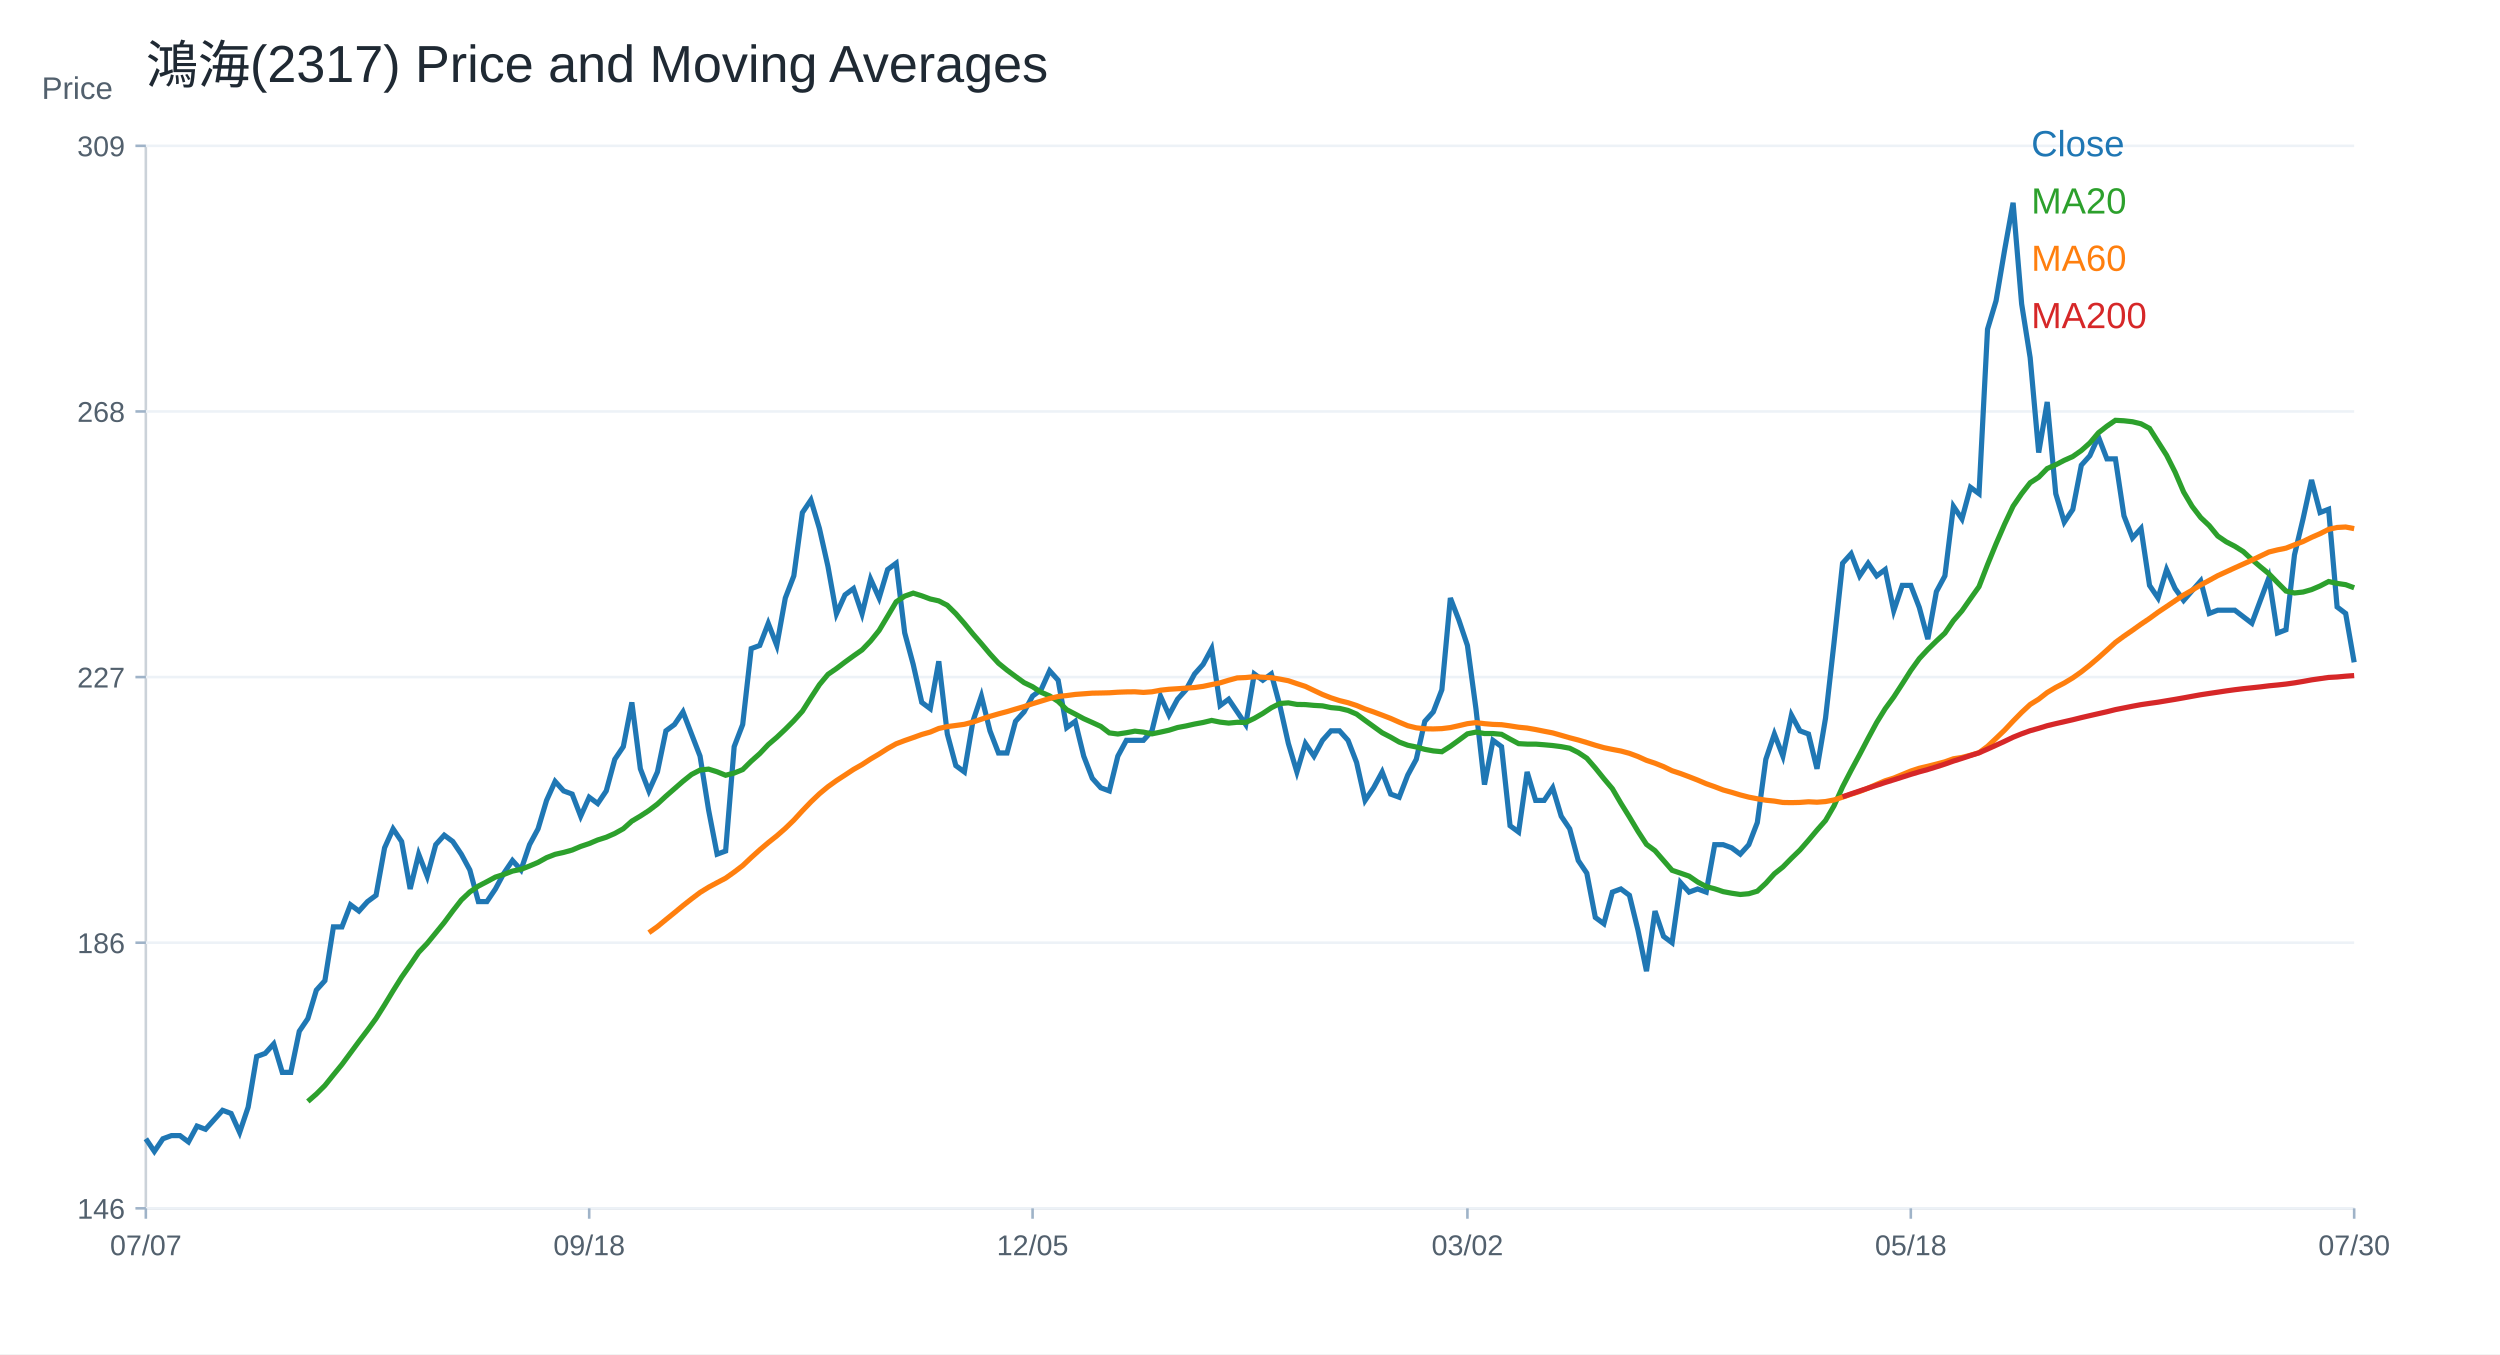
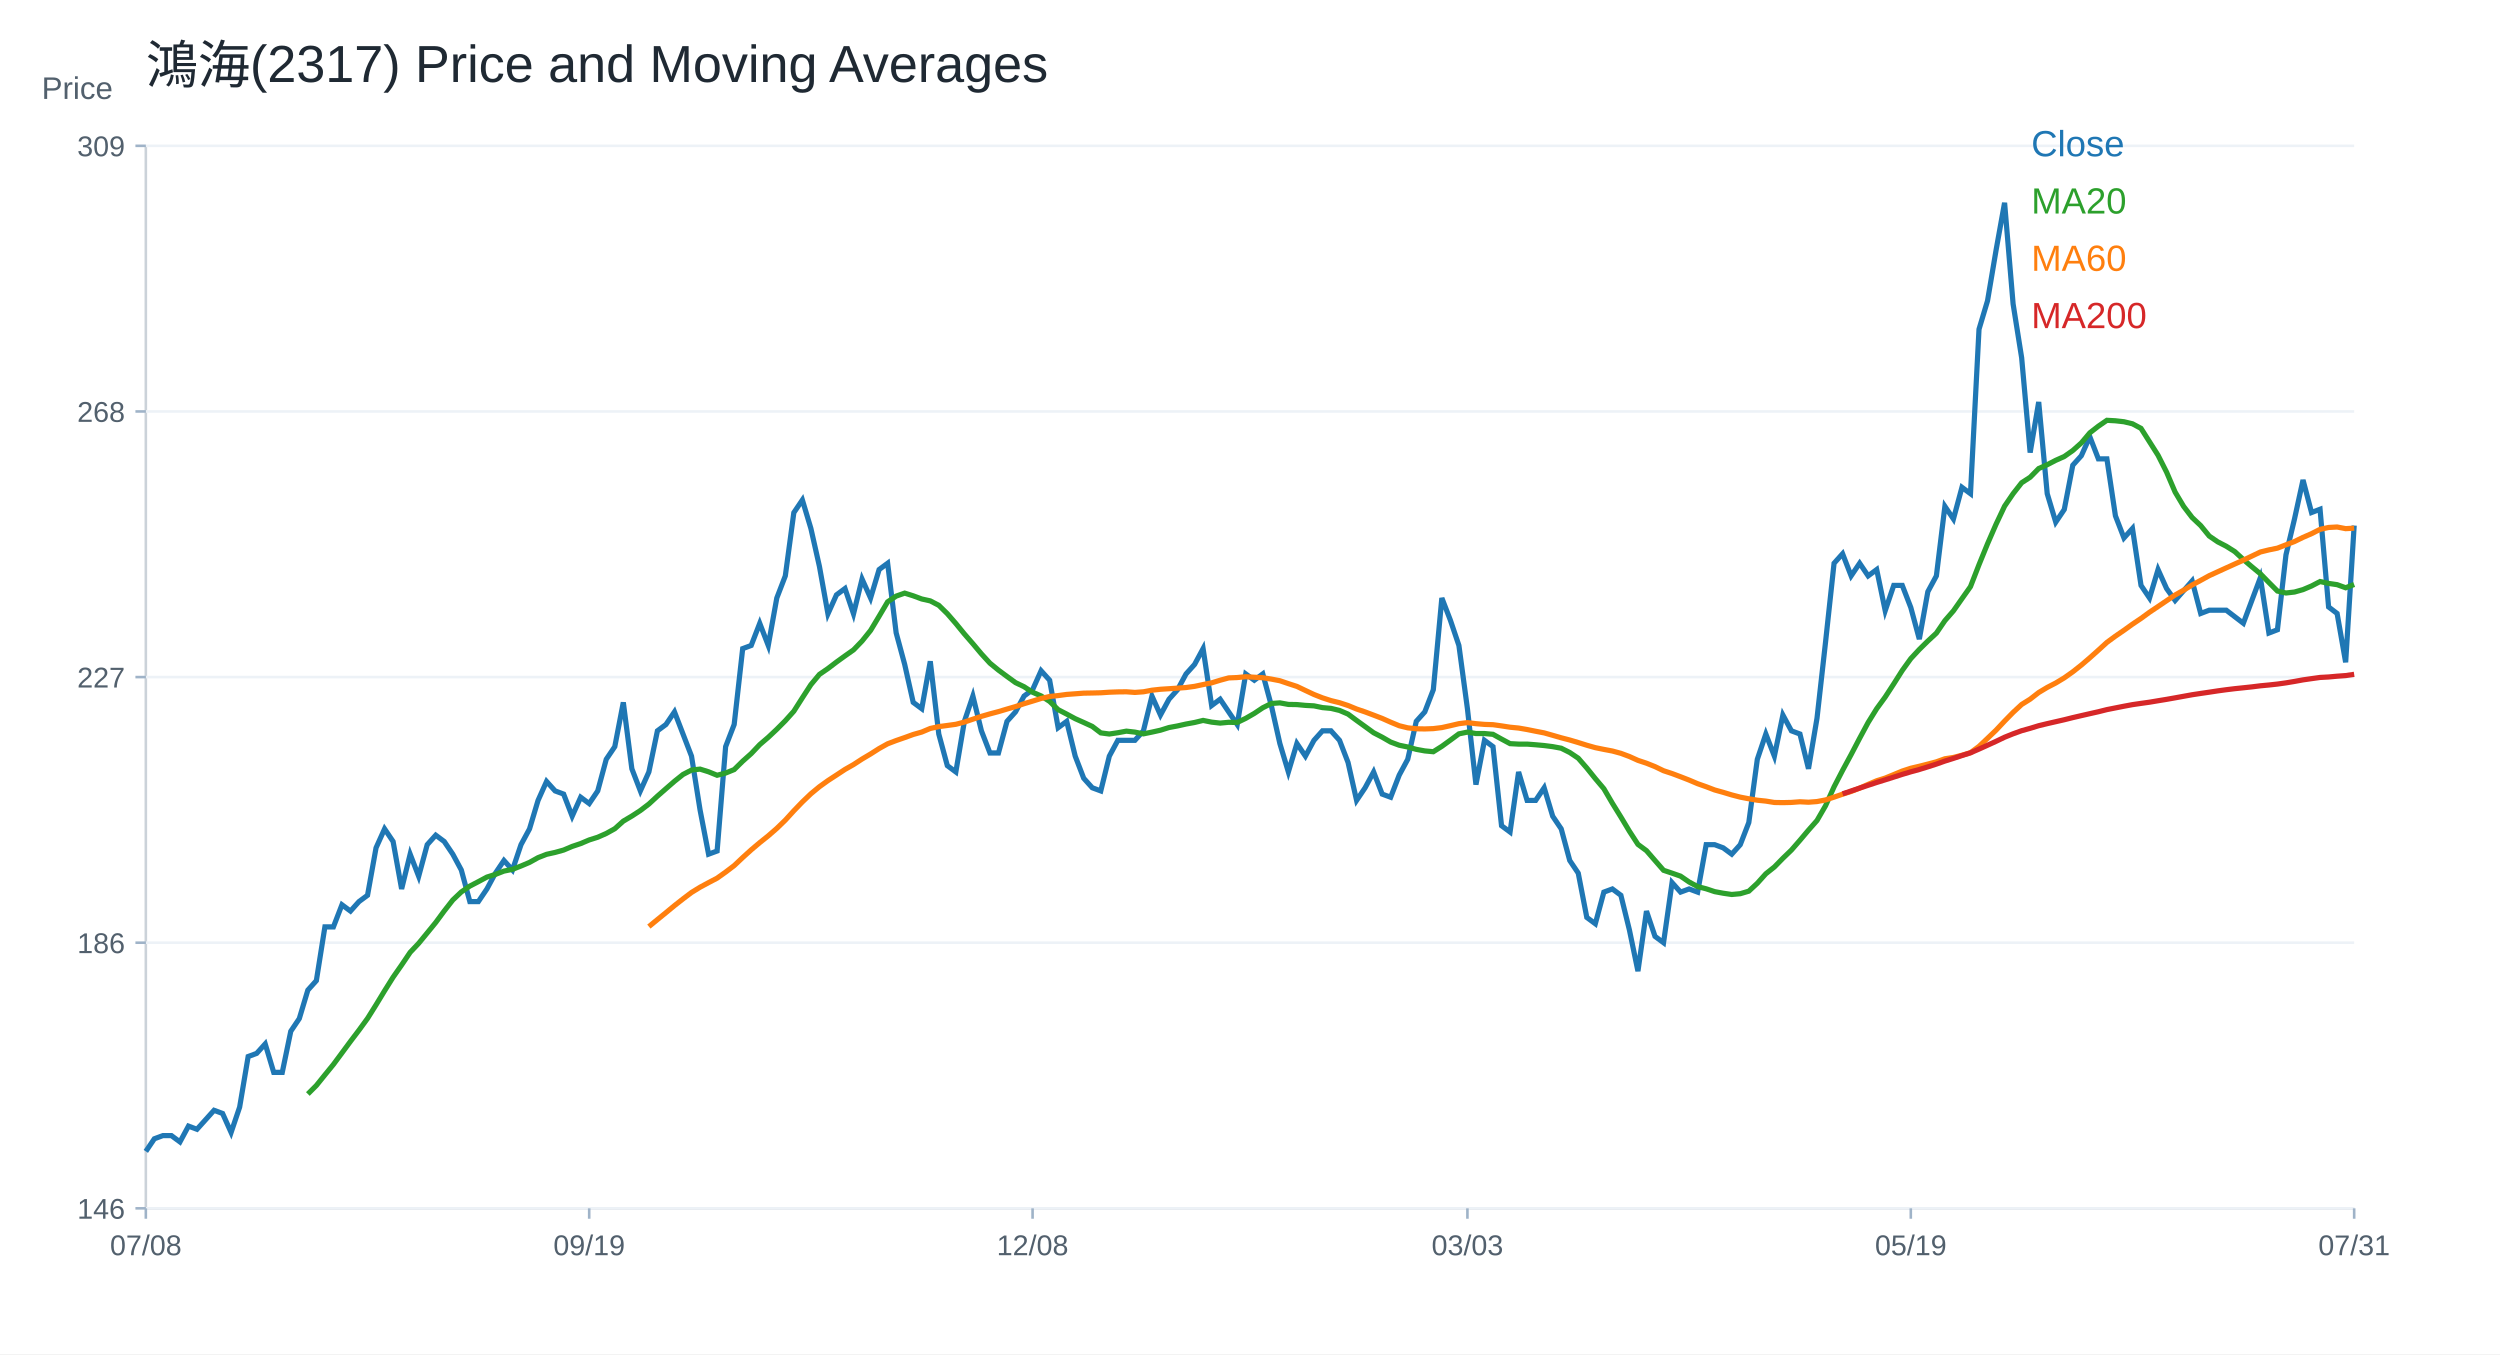
<svg xmlns="http://www.w3.org/2000/svg" width="960" height="520" viewBox="0 0 960 520">
  <rect width="100%" height="100%" fill="white" />
  <text x="56.00" y="32.00" font-size="20" font-family="Arial" fill="#1f2933" text-anchor="start">鴻海(2317) Price and Moving Averages</text>
  <line x1="56" y1="464" x2="904" y2="464" stroke="#cbd2d9" />
  <line x1="56" y1="56" x2="56" y2="464" stroke="#cbd2d9" />
  <text x="16.00" y="38.00" font-size="12" font-family="Arial" fill="#52606d" text-anchor="start">Price</text>
  <line x1="56" y1="464.00" x2="904" y2="464.00" stroke="#edf2f7" />
  <line x1="52" y1="464.00" x2="56" y2="464.00" stroke="#9fb3c8" />
  <text x="48.00" y="468.00" font-size="11" font-family="Arial" fill="#52606d" text-anchor="end">146</text>
  <line x1="56" y1="362.00" x2="904" y2="362.00" stroke="#edf2f7" />
  <line x1="52" y1="362.00" x2="56" y2="362.00" stroke="#9fb3c8" />
  <text x="48.00" y="366.00" font-size="11" font-family="Arial" fill="#52606d" text-anchor="end">186</text>
  <line x1="56" y1="260.00" x2="904" y2="260.00" stroke="#edf2f7" />
  <line x1="52" y1="260.00" x2="56" y2="260.00" stroke="#9fb3c8" />
  <text x="48.00" y="264.00" font-size="11" font-family="Arial" fill="#52606d" text-anchor="end">227</text>
  <line x1="56" y1="158.00" x2="904" y2="158.00" stroke="#edf2f7" />
  <line x1="52" y1="158.00" x2="56" y2="158.00" stroke="#9fb3c8" />
  <text x="48.00" y="162.00" font-size="11" font-family="Arial" fill="#52606d" text-anchor="end">268</text>
  <line x1="56" y1="56.00" x2="904" y2="56.00" stroke="#edf2f7" />
  <line x1="52" y1="56.00" x2="56" y2="56.00" stroke="#9fb3c8" />
  <text x="48.00" y="60.00" font-size="11" font-family="Arial" fill="#52606d" text-anchor="end">309</text>
  <line x1="56.00" y1="464" x2="56.00" y2="468" stroke="#9fb3c8" />
-   <text x="56.00" y="482.00" font-size="11" font-family="Arial" fill="#52606d" text-anchor="middle">07/07</text>
+   <text x="56.00" y="482.00" font-size="11" font-family="Arial" fill="#52606d" text-anchor="middle">07/08</text>
  <line x1="226.25" y1="464" x2="226.25" y2="468" stroke="#9fb3c8" />
-   <text x="226.25" y="482.00" font-size="11" font-family="Arial" fill="#52606d" text-anchor="middle">09/18</text>
+   <text x="226.25" y="482.00" font-size="11" font-family="Arial" fill="#52606d" text-anchor="middle">09/19</text>
  <line x1="396.51" y1="464" x2="396.51" y2="468" stroke="#9fb3c8" />
-   <text x="396.51" y="482.00" font-size="11" font-family="Arial" fill="#52606d" text-anchor="middle">12/05</text>
+   <text x="396.51" y="482.00" font-size="11" font-family="Arial" fill="#52606d" text-anchor="middle">12/08</text>
  <line x1="563.49" y1="464" x2="563.49" y2="468" stroke="#9fb3c8" />
-   <text x="563.49" y="482.00" font-size="11" font-family="Arial" fill="#52606d" text-anchor="middle">03/02</text>
+   <text x="563.49" y="482.00" font-size="11" font-family="Arial" fill="#52606d" text-anchor="middle">03/03</text>
  <line x1="733.75" y1="464" x2="733.75" y2="468" stroke="#9fb3c8" />
-   <text x="733.75" y="482.00" font-size="11" font-family="Arial" fill="#52606d" text-anchor="middle">05/18</text>
+   <text x="733.75" y="482.00" font-size="11" font-family="Arial" fill="#52606d" text-anchor="middle">05/19</text>
  <line x1="904.00" y1="464" x2="904.00" y2="468" stroke="#9fb3c8" />
-   <text x="904.00" y="482.00" font-size="11" font-family="Arial" fill="#52606d" text-anchor="middle">07/30</text>
-   <polyline fill="none" stroke="#1f77b4" stroke-width="2" points="56.00,437.29 59.27,442.14 62.55,437.29 65.82,436.07 69.10,436.07 72.37,438.50 75.64,432.43 78.92,433.64 82.19,430.00 85.47,426.36 88.74,427.57 92.02,434.86 95.29,425.14 98.56,405.71 101.84,404.50 105.11,400.86 108.39,411.79 111.66,411.79 114.93,396.00 118.21,391.14 121.48,380.21 124.76,376.57 128.03,355.93 131.31,355.93 134.58,347.43 137.85,349.86 141.13,346.21 144.40,343.79 147.68,325.57 150.95,318.29 154.22,323.14 157.50,341.36 160.77,328.00 164.05,336.50 167.32,324.36 170.59,320.71 173.87,323.14 177.14,328.00 180.42,334.07 183.69,346.21 186.97,346.21 190.24,341.36 193.51,335.29 196.79,330.43 200.06,334.07 203.34,324.36 206.61,318.29 209.88,307.36 213.16,300.07 216.43,303.71 219.71,304.93 222.98,313.43 226.25,306.14 229.53,308.57 232.80,303.71 236.08,291.57 239.35,286.71 242.63,269.71 245.90,295.21 249.17,303.71 252.45,296.43 255.72,280.64 259.00,278.21 262.27,273.36 265.54,281.86 268.82,290.36 272.09,311.00 275.37,328.00 278.64,326.79 281.92,286.71 285.19,278.21 288.46,249.07 291.74,247.86 295.01,239.36 298.29,247.86 301.56,229.64 304.83,221.14 308.11,196.86 311.38,192.00 314.66,202.93 317.93,217.50 321.20,235.71 324.48,228.43 327.75,226.00 331.03,235.71 334.30,222.36 337.58,229.64 340.85,218.71 344.12,216.29 347.40,243.00 350.67,255.14 353.95,269.71 357.22,272.14 360.49,253.93 363.77,281.86 367.04,294.00 370.32,296.43 373.59,277.00 376.86,267.29 380.14,280.64 383.41,289.14 386.69,289.14 389.96,277.00 393.24,273.36 396.51,267.29 399.78,264.86 403.06,257.57 406.33,261.21 409.61,279.43 412.88,277.00 416.15,290.36 419.43,298.86 422.70,302.50 425.98,303.71 429.25,290.36 432.53,284.29 435.80,284.29 439.07,284.29 442.35,280.64 445.62,267.29 448.90,274.57 452.17,268.50 455.44,264.86 458.72,258.79 461.99,255.14 465.27,249.07 468.54,270.93 471.81,268.50 475.09,273.36 478.36,278.21 481.64,258.79 484.91,261.21 488.19,258.79 491.46,270.93 494.73,285.50 498.01,296.43 501.28,285.50 504.56,290.36 507.83,284.29 511.10,280.64 514.38,280.64 517.65,284.29 520.93,292.79 524.20,307.36 527.47,302.50 530.75,296.43 534.02,304.93 537.30,306.14 540.57,297.64 543.85,291.57 547.12,277.00 550.39,273.36 553.67,264.86 556.94,229.64 560.22,238.14 563.49,247.86 566.76,272.14 570.04,301.29 573.31,284.29 576.59,286.71 579.86,317.07 583.14,319.50 586.41,296.43 589.68,307.36 592.96,307.36 596.23,302.50 599.51,313.43 602.78,318.29 606.05,330.43 609.33,335.29 612.60,352.29 615.88,354.71 619.15,342.57 622.42,341.36 625.70,343.79 628.97,357.14 632.25,372.93 635.52,349.86 638.80,359.57 642.07,362.00 645.34,338.93 648.62,342.57 651.89,341.36 655.17,342.57 658.44,324.36 661.71,324.36 664.99,325.57 668.26,328.00 671.54,324.36 674.81,315.86 678.08,291.57 681.36,281.86 684.63,290.36 687.91,274.57 691.18,280.64 694.46,281.86 697.73,295.21 701.00,275.79 704.28,246.64 707.55,216.29 710.83,212.64 714.10,221.14 717.37,216.29 720.65,221.14 723.92,218.71 727.20,234.50 730.47,224.79 733.75,224.79 737.02,233.29 740.29,245.43 743.57,227.21 746.84,221.14 750.12,194.43 753.39,199.29 756.66,187.14 759.94,189.57 763.21,126.43 766.49,115.50 769.76,96.07 773.03,77.86 776.31,116.71 779.58,137.36 782.86,173.79 786.13,154.36 789.41,189.57 792.68,200.50 795.95,195.64 799.23,178.64 802.50,175.00 805.78,167.71 809.05,176.21 812.32,176.21 815.60,198.07 818.87,206.57 822.15,202.93 825.42,224.79 828.69,229.64 831.97,218.71 835.24,226.00 838.52,230.57 841.79,226.82 845.07,223.07 848.34,235.57 851.61,234.32 854.89,234.32 858.16,234.32 861.44,236.82 864.71,239.33 867.98,230.57 871.26,221.82 874.53,243.08 877.81,241.83 881.08,213.07 884.36,199.31 887.63,184.31 890.90,196.81 894.18,195.56 897.45,233.07 900.73,235.57 904.00,254.33" />
+   <text x="904.00" y="482.00" font-size="11" font-family="Arial" fill="#52606d" text-anchor="middle">07/31</text>
+   <polyline fill="none" stroke="#1f77b4" stroke-width="2" points="56.00,442.14 59.27,437.29 62.55,436.07 65.82,436.07 69.10,438.50 72.37,432.43 75.64,433.64 78.92,430.00 82.19,426.36 85.47,427.57 88.74,434.86 92.02,425.14 95.29,405.71 98.56,404.50 101.84,400.86 105.11,411.79 108.39,411.79 111.66,396.00 114.93,391.14 118.21,380.21 121.48,376.57 124.76,355.93 128.03,355.93 131.31,347.43 134.58,349.86 137.85,346.21 141.13,343.79 144.40,325.57 147.68,318.29 150.95,323.14 154.22,341.36 157.50,328.00 160.77,336.50 164.05,324.36 167.32,320.71 170.59,323.14 173.87,328.00 177.14,334.07 180.42,346.21 183.69,346.21 186.97,341.36 190.24,335.29 193.51,330.43 196.79,334.07 200.06,324.36 203.34,318.29 206.61,307.36 209.88,300.07 213.16,303.71 216.43,304.93 219.71,313.43 222.98,306.14 226.25,308.57 229.53,303.71 232.80,291.57 236.08,286.71 239.35,269.71 242.63,295.21 245.90,303.71 249.17,296.43 252.45,280.64 255.72,278.21 259.00,273.36 262.27,281.86 265.54,290.36 268.82,311.00 272.09,328.00 275.37,326.79 278.64,286.71 281.92,278.21 285.19,249.07 288.46,247.86 291.74,239.36 295.01,247.86 298.29,229.64 301.56,221.14 304.83,196.86 308.11,192.00 311.38,202.93 314.66,217.50 317.93,235.71 321.20,228.43 324.48,226.00 327.75,235.71 331.03,222.36 334.30,229.64 337.58,218.71 340.85,216.29 344.12,243.00 347.40,255.14 350.67,269.71 353.95,272.14 357.22,253.93 360.49,281.86 363.77,294.00 367.04,296.43 370.32,277.00 373.59,267.29 376.86,280.64 380.14,289.14 383.41,289.14 386.69,277.00 389.96,273.36 393.24,267.29 396.51,264.86 399.78,257.57 403.06,261.21 406.33,279.43 409.61,277.00 412.88,290.36 416.15,298.86 419.43,302.50 422.70,303.71 425.98,290.36 429.25,284.29 432.53,284.29 435.80,284.29 439.07,280.64 442.35,267.29 445.62,274.57 448.90,268.50 452.17,264.86 455.44,258.79 458.72,255.14 461.99,249.07 465.27,270.93 468.54,268.50 471.81,273.36 475.09,278.21 478.36,258.79 481.64,261.21 484.91,258.79 488.19,270.93 491.46,285.50 494.73,296.43 498.01,285.50 501.28,290.36 504.56,284.29 507.83,280.64 511.10,280.64 514.38,284.29 517.65,292.79 520.93,307.36 524.20,302.50 527.47,296.43 530.75,304.93 534.02,306.14 537.30,297.64 540.57,291.57 543.85,277.00 547.12,273.36 550.39,264.86 553.67,229.64 556.94,238.14 560.22,247.86 563.49,272.14 566.76,301.29 570.04,284.29 573.31,286.71 576.59,317.07 579.86,319.50 583.14,296.43 586.41,307.36 589.68,307.36 592.96,302.50 596.23,313.43 599.51,318.29 602.78,330.43 606.05,335.29 609.33,352.29 612.60,354.71 615.88,342.57 619.15,341.36 622.42,343.79 625.70,357.14 628.97,372.93 632.25,349.86 635.52,359.57 638.80,362.00 642.07,338.93 645.34,342.57 648.62,341.36 651.89,342.57 655.17,324.36 658.44,324.36 661.71,325.57 664.99,328.00 668.26,324.36 671.54,315.86 674.81,291.57 678.08,281.86 681.36,290.36 684.63,274.57 687.91,280.64 691.18,281.86 694.46,295.21 697.73,275.79 701.00,246.64 704.28,216.29 707.55,212.64 710.83,221.14 714.10,216.29 717.37,221.14 720.65,218.71 723.92,234.50 727.20,224.79 730.47,224.79 733.75,233.29 737.02,245.43 740.29,227.21 743.57,221.14 746.84,194.43 750.12,199.29 753.39,187.14 756.66,189.57 759.94,126.43 763.21,115.50 766.49,96.07 769.76,77.86 773.03,116.71 776.31,137.36 779.58,173.79 782.86,154.36 786.13,189.57 789.41,200.50 792.68,195.64 795.95,178.64 799.23,175.00 802.50,167.71 805.78,176.21 809.05,176.21 812.32,198.07 815.60,206.57 818.87,202.93 822.15,224.79 825.42,229.64 828.69,218.71 831.97,226.00 835.24,230.57 838.52,226.82 841.79,223.07 845.07,235.57 848.34,234.32 851.61,234.32 854.89,234.32 858.16,236.82 861.44,239.33 864.71,230.57 867.98,221.82 871.26,243.08 874.53,241.83 877.81,213.07 881.08,199.31 884.36,184.31 887.63,196.81 890.90,195.56 894.18,233.07 897.45,235.57 900.73,254.33 904.00,201.81" />
  <text x="780.00" y="60.00" font-size="14" font-family="Arial" fill="#1f77b4" text-anchor="start">Close</text>
-   <polyline fill="none" stroke="#2ca02c" stroke-width="2" points="118.21,422.96 121.48,420.10 124.76,416.83 128.03,412.76 131.31,408.75 134.58,404.32 137.85,399.89 141.13,395.58 144.40,391.08 147.68,385.86 150.95,380.46 154.22,375.24 157.50,370.56 160.77,365.70 164.05,362.24 167.32,358.24 170.59,354.23 173.87,349.80 177.14,345.61 180.42,342.51 183.69,340.26 186.97,338.56 190.24,336.80 193.51,335.77 196.79,334.50 200.06,333.83 203.34,332.55 206.61,331.16 209.88,329.34 213.16,328.06 216.43,327.33 219.71,326.42 222.98,325.03 226.25,323.93 229.53,322.54 232.80,321.50 236.08,320.05 239.35,318.23 242.63,315.31 245.90,313.37 249.17,311.24 252.45,308.75 255.72,305.72 259.00,302.86 262.27,300.01 265.54,297.40 268.82,295.70 272.09,295.34 275.37,296.37 278.64,297.70 281.92,296.85 285.19,295.52 288.46,292.30 291.74,289.39 295.01,285.93 298.29,283.13 301.56,280.04 304.83,276.76 308.11,273.11 311.38,267.95 314.66,262.91 317.93,258.97 321.20,256.72 324.48,254.23 327.75,251.86 331.03,249.56 334.30,246.16 337.58,242.09 340.85,236.63 344.12,231.10 347.40,228.91 350.67,227.76 353.95,228.79 357.22,230.01 360.49,230.74 363.77,232.44 367.04,235.65 370.32,239.42 373.59,243.43 376.86,247.19 380.14,251.08 383.41,254.66 386.69,257.33 389.96,259.76 393.24,262.13 396.51,263.70 399.78,265.83 403.06,267.23 406.33,269.35 409.61,272.51 412.88,274.21 416.15,275.97 419.43,277.43 422.70,278.94 425.98,281.43 429.25,281.86 432.53,281.37 435.80,280.76 439.07,281.13 442.35,281.80 445.62,281.13 448.90,280.40 452.17,279.37 455.44,278.76 458.72,278.03 461.99,277.43 465.27,276.64 468.54,277.30 471.81,277.67 475.09,277.36 478.36,277.43 481.64,275.85 484.91,273.96 488.19,271.78 491.46,270.14 494.73,269.90 498.01,270.50 501.28,270.56 504.56,270.87 507.83,271.05 511.10,271.72 514.38,272.02 517.65,272.81 520.93,274.21 524.20,276.64 527.47,279.00 530.75,281.37 534.02,283.07 537.30,284.95 540.57,286.17 543.85,286.84 547.12,287.75 550.39,288.35 553.67,288.66 556.94,286.59 560.22,284.22 563.49,281.80 566.76,281.13 570.04,281.68 573.31,281.68 576.59,281.98 579.86,283.80 583.14,285.56 586.41,285.74 589.68,285.74 592.96,285.99 596.23,286.29 599.51,286.71 602.78,287.32 606.05,288.96 609.33,291.15 612.60,294.91 615.88,298.98 619.15,302.86 622.42,308.45 625.70,313.73 628.97,319.20 632.25,324.24 635.52,326.66 638.80,330.43 642.07,334.19 645.34,335.29 648.62,336.44 651.89,338.69 655.17,340.45 658.44,341.30 661.71,342.39 664.99,343.00 668.26,343.48 671.54,343.18 674.81,342.21 678.08,339.17 681.36,335.53 684.63,332.92 687.91,329.58 691.18,326.42 694.46,322.66 697.73,318.77 701.00,315.07 704.28,309.42 707.55,302.14 710.83,295.82 714.10,289.75 717.37,283.50 720.65,277.43 723.92,272.14 727.20,267.65 730.47,262.61 733.75,257.45 737.02,252.90 740.29,249.38 743.57,246.16 746.84,243.12 750.12,238.33 753.39,234.56 756.66,229.89 759.94,225.27 763.21,216.83 766.49,208.82 769.76,201.29 773.03,194.37 776.31,189.57 779.58,185.38 782.86,183.26 786.13,179.92 789.41,178.46 792.68,176.76 795.95,175.30 799.23,173.00 802.50,170.08 805.78,166.20 809.05,163.65 812.32,161.40 815.60,161.58 818.87,161.95 822.15,162.74 825.42,164.50 828.69,169.66 831.97,174.82 835.24,181.31 838.52,188.95 841.79,194.46 845.07,198.74 848.34,201.83 851.61,205.83 854.89,208.07 858.16,209.76 861.44,211.82 864.71,214.85 867.98,217.63 871.26,220.33 874.53,223.68 877.81,226.96 881.08,227.71 884.36,227.34 887.63,226.41 890.90,225.02 894.18,223.31 897.45,224.03 900.73,224.51 904.00,225.70" />
+   <polyline fill="none" stroke="#2ca02c" stroke-width="2" points="118.21,420.10 121.48,416.83 124.76,412.76 128.03,408.75 131.31,404.32 134.58,399.89 137.85,395.58 141.13,391.08 144.40,385.86 147.68,380.46 150.95,375.24 154.22,370.56 157.50,365.70 160.77,362.24 164.05,358.24 167.32,354.23 170.59,349.80 173.87,345.61 177.14,342.51 180.42,340.26 183.69,338.56 186.97,336.80 190.24,335.77 193.51,334.50 196.79,333.83 200.06,332.55 203.34,331.16 206.61,329.34 209.88,328.06 213.16,327.33 216.43,326.42 219.71,325.03 222.98,323.93 226.25,322.54 229.53,321.50 232.80,320.05 236.08,318.23 239.35,315.31 242.63,313.37 245.90,311.24 249.17,308.75 252.45,305.72 255.72,302.86 259.00,300.01 262.27,297.40 265.54,295.70 268.82,295.34 272.09,296.37 275.37,297.70 278.64,296.85 281.92,295.52 285.19,292.30 288.46,289.39 291.74,285.93 295.01,283.13 298.29,280.04 301.56,276.76 304.83,273.11 308.11,267.95 311.38,262.91 314.66,258.97 317.93,256.72 321.20,254.23 324.48,251.86 327.75,249.56 331.03,246.16 334.30,242.09 337.58,236.63 340.85,231.10 344.12,228.91 347.40,227.76 350.67,228.79 353.95,230.01 357.22,230.74 360.49,232.44 363.77,235.65 367.04,239.42 370.32,243.43 373.59,247.19 376.86,251.08 380.14,254.66 383.41,257.33 386.69,259.76 389.96,262.13 393.24,263.70 396.51,265.83 399.78,267.23 403.06,269.35 406.33,272.51 409.61,274.21 412.88,275.97 416.15,277.43 419.43,278.94 422.70,281.43 425.98,281.86 429.25,281.37 432.53,280.76 435.80,281.13 439.07,281.80 442.35,281.13 445.62,280.40 448.90,279.37 452.17,278.76 455.44,278.03 458.72,277.43 461.99,276.64 465.27,277.30 468.54,277.67 471.81,277.36 475.09,277.43 478.36,275.85 481.64,273.96 484.91,271.78 488.19,270.14 491.46,269.90 494.73,270.50 498.01,270.56 501.28,270.87 504.56,271.05 507.83,271.72 511.10,272.02 514.38,272.81 517.65,274.21 520.93,276.64 524.20,279.00 527.47,281.37 530.75,283.07 534.02,284.95 537.30,286.17 540.57,286.84 543.85,287.75 547.12,288.35 550.39,288.66 553.67,286.59 556.94,284.22 560.22,281.80 563.49,281.13 566.76,281.68 570.04,281.68 573.31,281.98 576.59,283.80 579.86,285.56 583.14,285.74 586.41,285.74 589.68,285.99 592.96,286.29 596.23,286.71 599.51,287.32 602.78,288.96 606.05,291.15 609.33,294.91 612.60,298.98 615.88,302.86 619.15,308.45 622.42,313.73 625.70,319.20 628.97,324.24 632.25,326.66 635.52,330.43 638.80,334.19 642.07,335.29 645.34,336.44 648.62,338.69 651.89,340.45 655.17,341.30 658.44,342.39 661.71,343.00 664.99,343.48 668.26,343.18 671.54,342.21 674.81,339.17 678.08,335.53 681.36,332.92 684.63,329.58 687.91,326.42 691.18,322.66 694.46,318.77 697.73,315.07 701.00,309.42 704.28,302.14 707.55,295.82 710.83,289.75 714.10,283.50 717.37,277.43 720.65,272.14 723.92,267.65 727.20,262.61 730.47,257.45 733.75,252.90 737.02,249.38 740.29,246.16 743.57,243.12 746.84,238.33 750.12,234.56 753.39,229.89 756.66,225.27 759.94,216.83 763.21,208.82 766.49,201.29 769.76,194.37 773.03,189.57 776.31,185.38 779.58,183.26 782.86,179.92 786.13,178.46 789.41,176.76 792.68,175.30 795.95,173.00 799.23,170.08 802.50,166.20 805.78,163.65 809.05,161.40 812.32,161.58 815.60,161.95 818.87,162.74 822.15,164.50 825.42,169.66 828.69,174.82 831.97,181.31 835.24,188.95 838.52,194.46 841.79,198.74 845.07,201.83 848.34,205.83 851.61,208.07 854.89,209.76 858.16,211.82 861.44,214.85 864.71,217.63 867.98,220.33 871.26,223.68 874.53,226.96 877.81,227.71 881.08,227.34 884.36,226.41 887.63,225.02 890.90,223.31 894.18,224.03 897.45,224.51 900.73,225.70 904.00,224.44" />
  <text x="780.00" y="82.00" font-size="14" font-family="Arial" fill="#2ca02c" text-anchor="start">MA20</text>
-   <polyline fill="none" stroke="#ff7f0e" stroke-width="2" points="249.17,358.15 252.45,355.81 255.72,353.12 259.00,350.46 262.27,347.75 265.54,345.18 268.82,342.71 272.09,340.69 275.37,338.93 278.64,337.21 281.92,334.88 285.19,332.39 288.46,329.30 291.74,326.34 295.01,323.57 298.29,320.96 301.56,318.10 304.83,314.93 308.11,311.34 311.38,307.94 314.66,304.81 317.93,302.10 321.20,299.75 324.48,297.62 327.75,295.46 331.03,293.60 334.30,291.47 337.58,289.53 340.85,287.44 344.12,285.62 347.40,284.37 350.67,283.23 353.95,282.04 357.22,281.11 360.49,279.73 363.77,279.02 367.04,278.58 370.32,278.13 373.59,277.28 376.86,276.17 380.14,275.08 383.41,274.13 386.69,273.26 389.96,272.28 393.24,271.33 396.51,270.22 399.78,269.23 403.06,268.22 406.33,267.45 409.61,267.10 412.88,266.66 416.15,266.42 419.43,266.17 422.70,266.11 425.98,266.03 429.25,265.81 432.53,265.69 435.80,265.65 439.07,265.89 442.35,265.65 445.62,265.04 448.90,264.68 452.17,264.47 455.44,264.25 458.72,264.01 461.99,263.56 465.27,262.87 468.54,262.21 471.81,261.21 475.09,260.32 478.36,260.18 481.64,259.86 484.91,260.06 488.19,260.24 491.46,260.77 494.73,261.40 498.01,262.51 501.28,263.58 504.56,265.14 507.83,266.68 511.10,267.97 514.38,269.03 517.65,269.84 520.93,270.91 524.20,272.26 527.47,273.38 530.75,274.61 534.02,275.87 537.30,277.32 540.57,278.68 543.85,279.49 547.12,279.85 550.39,279.91 553.67,279.79 556.94,279.39 560.22,278.66 563.49,277.89 566.76,277.49 570.04,277.89 573.31,278.17 576.59,278.28 579.86,278.74 583.14,279.25 586.41,279.57 589.68,280.14 592.96,280.80 596.23,281.43 599.51,282.36 602.78,283.31 606.05,284.16 609.33,285.14 612.60,286.17 615.88,287.10 619.15,287.77 622.42,288.39 625.70,289.28 628.97,290.50 632.25,291.98 635.52,293.07 638.80,294.38 642.07,295.96 645.34,297.04 648.62,298.27 651.89,299.55 655.17,300.94 658.44,302.10 661.71,303.35 664.99,304.26 668.26,305.25 671.54,306.10 674.81,306.73 678.08,307.28 681.36,307.62 684.63,308.15 687.91,308.21 691.18,308.13 694.46,307.88 697.73,308.05 701.00,307.80 704.28,307.18 707.55,306.10 710.83,304.97 714.10,303.92 717.37,302.64 720.65,301.20 723.92,299.81 727.20,298.78 730.47,297.44 733.75,296.08 737.02,295.01 740.29,294.24 743.57,293.41 746.84,292.54 750.12,291.37 753.39,290.86 756.66,290.01 759.94,289.04 763.21,286.61 766.49,283.52 769.76,280.38 773.03,276.90 776.31,273.56 779.58,270.52 782.86,268.48 786.13,265.93 789.41,263.97 792.68,262.27 795.95,260.30 799.23,257.98 802.50,255.39 805.78,252.59 809.05,249.66 812.32,246.68 815.60,244.28 818.87,242.03 822.15,239.68 825.42,237.48 828.69,235.09 831.97,232.90 835.24,230.68 838.52,228.48 841.79,226.62 845.07,224.62 848.34,222.86 851.61,221.06 854.89,219.56 858.16,218.06 861.44,216.58 864.71,215.10 867.98,213.54 871.26,211.97 874.53,211.16 877.81,210.49 881.08,209.21 884.36,207.95 887.63,206.35 890.90,204.93 894.18,203.27 897.45,202.55 900.73,202.37 904.00,203.00" />
+   <polyline fill="none" stroke="#ff7f0e" stroke-width="2" points="249.17,355.81 252.45,353.12 255.72,350.46 259.00,347.75 262.27,345.18 265.54,342.71 268.82,340.69 272.09,338.93 275.37,337.21 278.64,334.88 281.92,332.39 285.19,329.30 288.46,326.34 291.74,323.57 295.01,320.96 298.29,318.10 301.56,314.93 304.83,311.34 308.11,307.94 311.38,304.81 314.66,302.10 317.93,299.75 321.20,297.62 324.48,295.46 327.75,293.60 331.03,291.47 334.30,289.53 337.58,287.44 340.85,285.62 344.12,284.37 347.40,283.23 350.67,282.04 353.95,281.11 357.22,279.73 360.49,279.02 363.77,278.58 367.04,278.13 370.32,277.28 373.59,276.17 376.86,275.08 380.14,274.13 383.41,273.26 386.69,272.28 389.96,271.33 393.24,270.22 396.51,269.23 399.78,268.22 403.06,267.45 406.33,267.10 409.61,266.66 412.88,266.42 416.15,266.17 419.43,266.11 422.70,266.03 425.98,265.81 429.25,265.69 432.53,265.65 435.80,265.89 439.07,265.65 442.35,265.04 445.62,264.68 448.90,264.47 452.17,264.25 455.44,264.01 458.72,263.56 461.99,262.87 465.27,262.21 468.54,261.21 471.81,260.32 475.09,260.18 478.36,259.86 481.64,260.06 484.91,260.24 488.19,260.77 491.46,261.40 494.73,262.51 498.01,263.58 501.28,265.14 504.56,266.68 507.83,267.97 511.10,269.03 514.38,269.84 517.65,270.91 520.93,272.26 524.20,273.38 527.47,274.61 530.75,275.87 534.02,277.32 537.30,278.68 540.57,279.49 543.85,279.85 547.12,279.91 550.39,279.79 553.67,279.39 556.94,278.66 560.22,277.89 563.49,277.49 566.76,277.89 570.04,278.17 573.31,278.28 576.59,278.74 579.86,279.25 583.14,279.57 586.41,280.14 589.68,280.80 592.96,281.43 596.23,282.36 599.51,283.31 602.78,284.16 606.05,285.14 609.33,286.17 612.60,287.10 615.88,287.77 619.15,288.39 622.42,289.28 625.70,290.50 628.97,291.98 632.25,293.07 635.52,294.38 638.80,295.96 642.07,297.04 645.34,298.27 648.62,299.55 651.89,300.94 655.17,302.10 658.44,303.35 661.71,304.26 664.99,305.25 668.26,306.10 671.54,306.73 674.81,307.28 678.08,307.62 681.36,308.15 684.63,308.21 687.91,308.13 691.18,307.88 694.46,308.05 697.73,307.80 701.00,307.18 704.28,306.10 707.55,304.97 710.83,303.92 714.10,302.64 717.37,301.20 720.65,299.81 723.92,298.78 727.20,297.44 730.47,296.08 733.75,295.01 737.02,294.24 740.29,293.41 743.57,292.54 746.84,291.37 750.12,290.86 753.39,290.01 756.66,289.04 759.94,286.61 763.21,283.52 766.49,280.38 769.76,276.90 773.03,273.56 776.31,270.52 779.58,268.48 782.86,265.93 786.13,263.97 789.41,262.27 792.68,260.30 795.95,257.98 799.23,255.39 802.50,252.59 805.78,249.66 809.05,246.68 812.32,244.28 815.60,242.03 818.87,239.68 822.15,237.48 825.42,235.09 828.69,232.90 831.97,230.68 835.24,228.48 838.52,226.62 841.79,224.62 845.07,222.86 848.34,221.06 851.61,219.56 854.89,218.06 858.16,216.58 861.44,215.10 864.71,213.54 867.98,211.97 871.26,211.16 874.53,210.49 877.81,209.21 881.08,207.95 884.36,206.35 887.63,204.93 890.90,203.27 894.18,202.55 897.45,202.37 900.73,203.00 904.00,202.82" />
  <text x="780.00" y="104.00" font-size="14" font-family="Arial" fill="#ff7f0e" text-anchor="start">MA60</text>
-   <polyline fill="none" stroke="#d62728" stroke-width="2" points="707.55,305.96 710.83,304.84 714.10,303.73 717.37,302.63 720.65,301.55 723.92,300.47 727.20,299.45 730.47,298.41 733.75,297.36 737.02,296.38 740.29,295.48 743.57,294.47 746.84,293.41 750.12,292.25 753.39,291.22 756.66,290.13 759.94,289.08 763.21,287.65 766.49,286.17 769.76,284.67 773.03,283.10 776.31,281.78 779.58,280.59 782.86,279.68 786.13,278.67 789.41,277.88 792.68,277.13 795.95,276.38 799.23,275.56 802.50,274.80 805.78,274.05 809.05,273.31 812.32,272.49 815.60,271.84 818.87,271.19 822.15,270.58 825.42,270.10 828.69,269.64 831.97,269.09 835.24,268.55 838.52,267.97 841.79,267.37 845.07,266.78 848.34,266.28 851.61,265.80 854.89,265.30 858.16,264.85 861.44,264.45 864.71,264.11 867.98,263.76 871.26,263.35 874.53,263.04 877.81,262.68 881.08,262.22 884.36,261.67 887.63,261.07 890.90,260.60 894.18,260.14 897.45,259.96 900.73,259.66 904.00,259.42" />
+   <polyline fill="none" stroke="#d62728" stroke-width="2" points="707.55,304.84 710.83,303.73 714.10,302.63 717.37,301.55 720.65,300.47 723.92,299.45 727.20,298.41 730.47,297.36 733.75,296.38 737.02,295.48 740.29,294.47 743.57,293.41 746.84,292.25 750.12,291.22 753.39,290.13 756.66,289.08 759.94,287.65 763.21,286.17 766.49,284.67 769.76,283.10 773.03,281.78 776.31,280.59 779.58,279.68 782.86,278.67 786.13,277.88 789.41,277.13 792.68,276.38 795.95,275.56 799.23,274.80 802.50,274.05 805.78,273.31 809.05,272.49 812.32,271.84 815.60,271.19 818.87,270.58 822.15,270.10 825.42,269.64 828.69,269.09 831.97,268.55 835.24,267.97 838.52,267.37 841.79,266.78 845.07,266.28 848.34,265.80 851.61,265.30 854.89,264.85 858.16,264.45 861.44,264.11 864.71,263.76 867.98,263.35 871.26,263.04 874.53,262.68 877.81,262.22 881.08,261.67 884.36,261.07 887.63,260.60 890.90,260.14 894.18,259.96 897.45,259.66 900.73,259.42 904.00,258.94" />
  <text x="780.00" y="126.00" font-size="14" font-family="Arial" fill="#d62728" text-anchor="start">MA200</text>
</svg>
